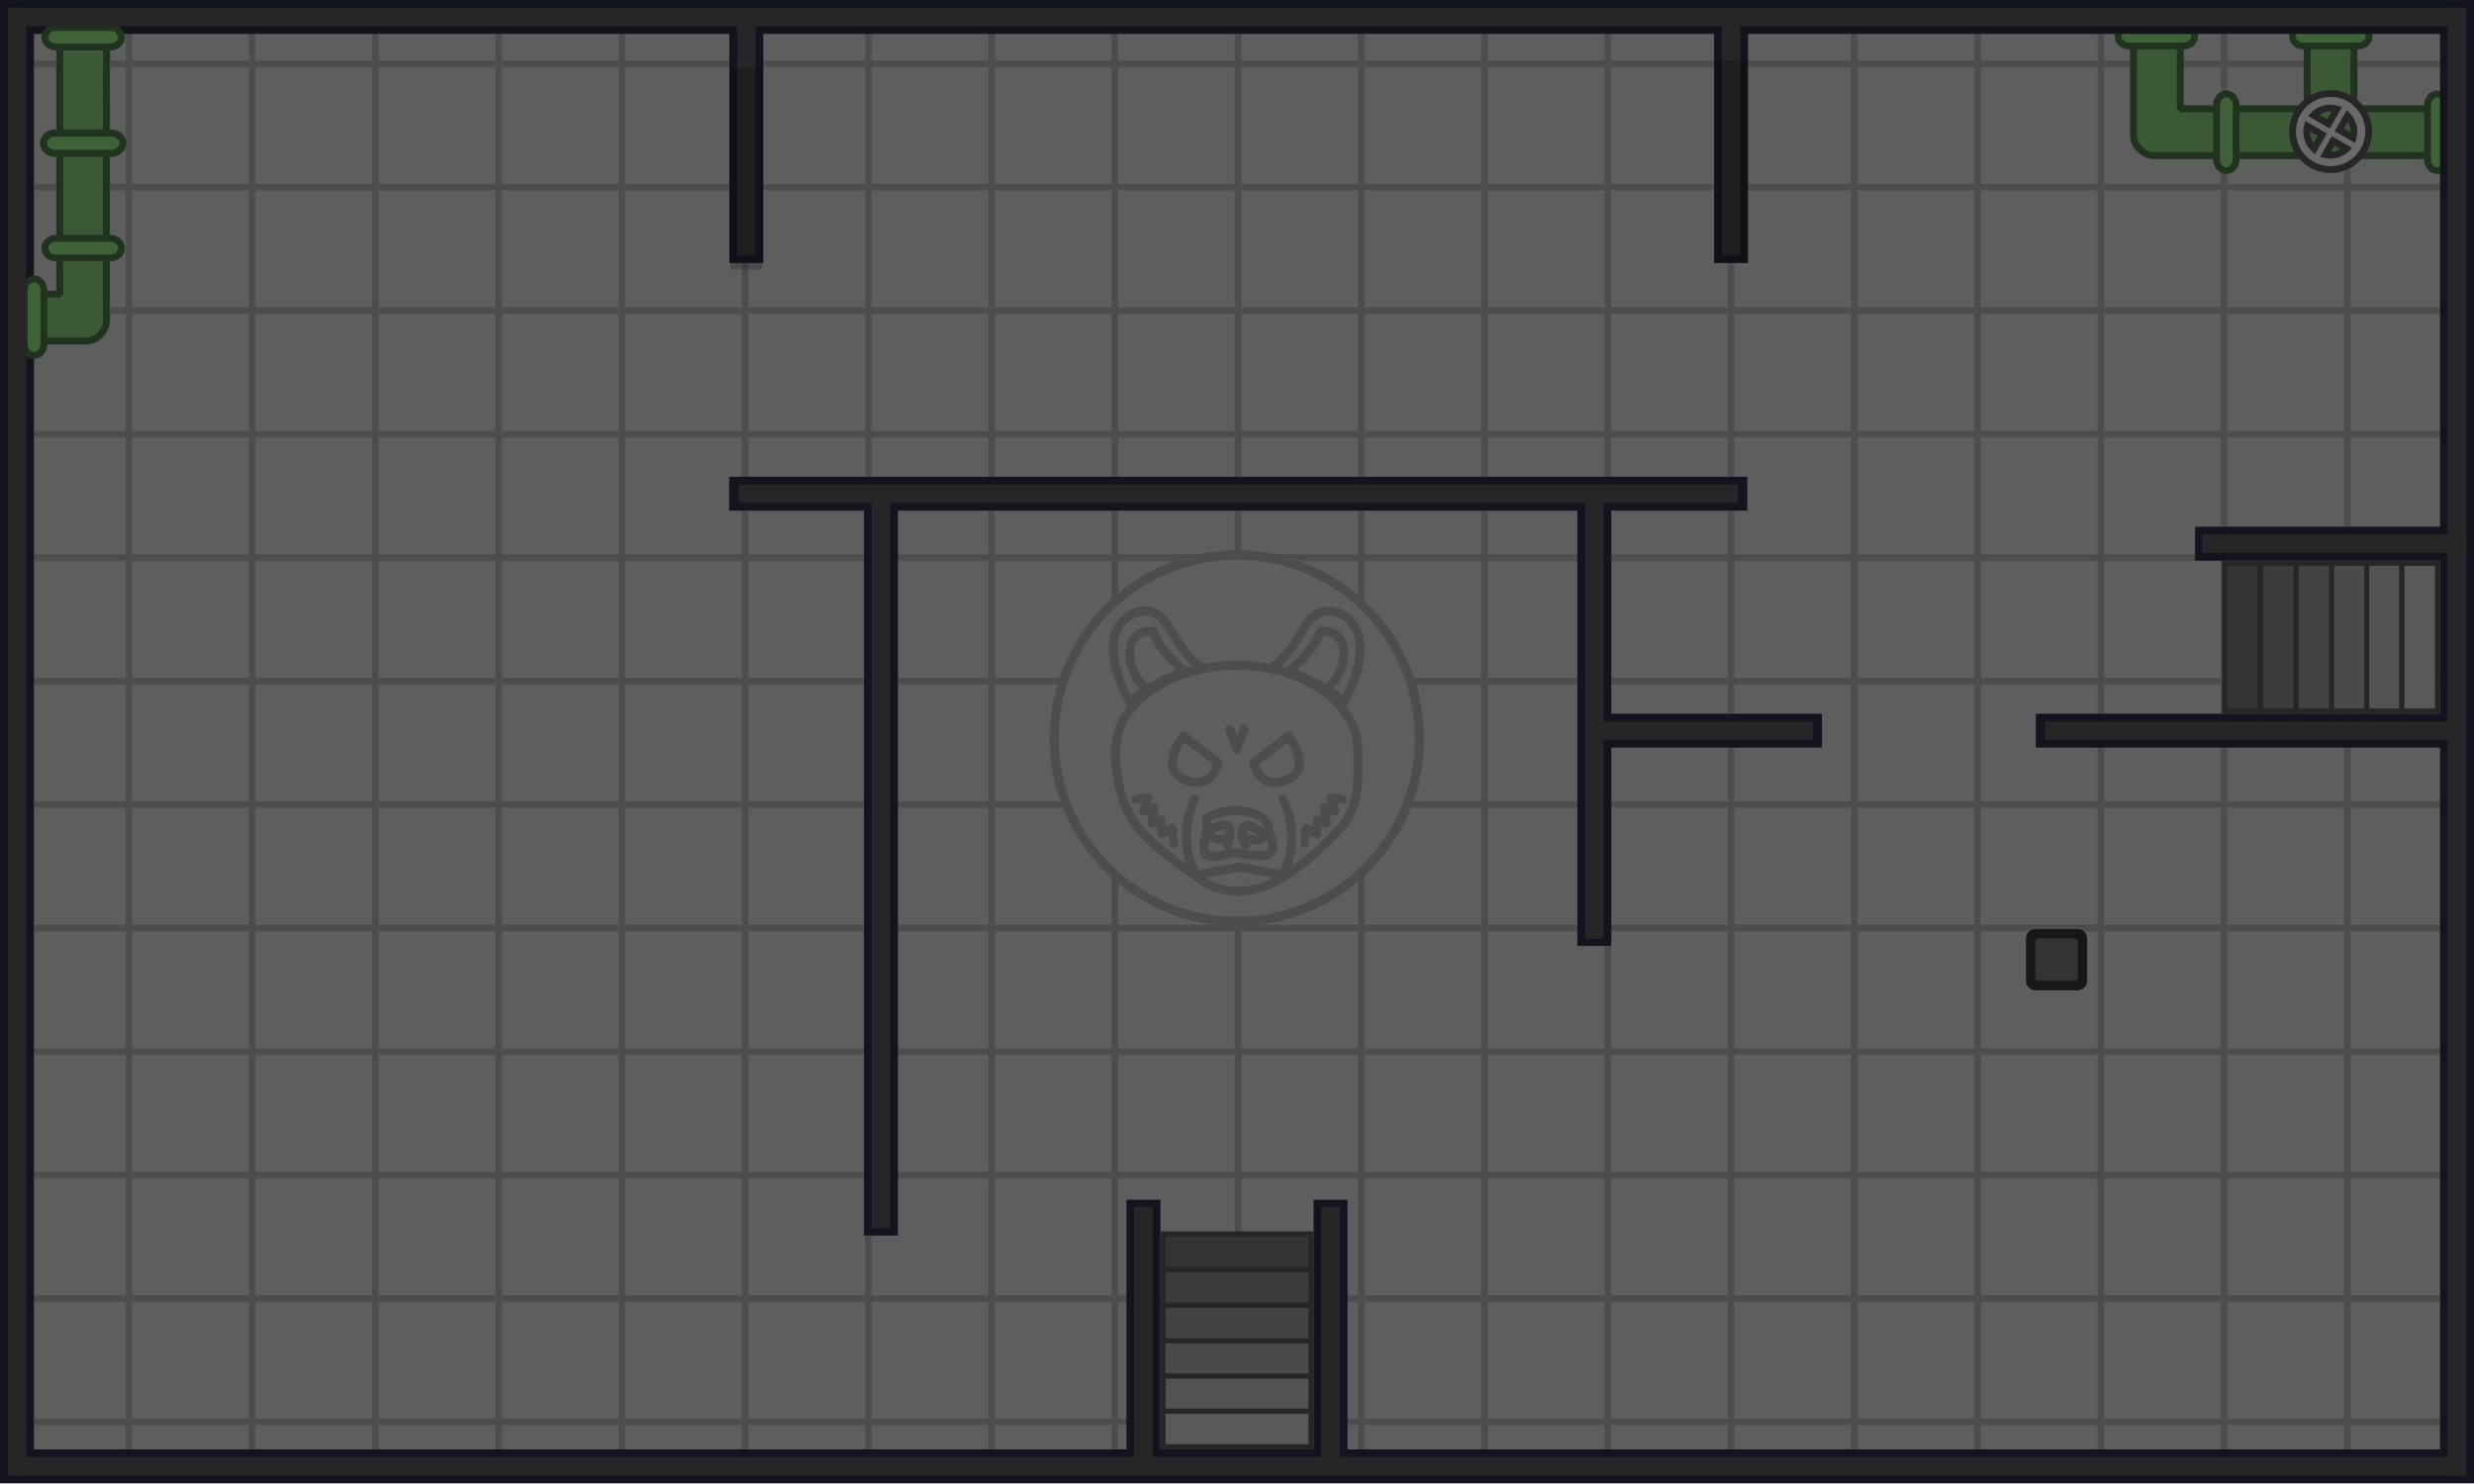
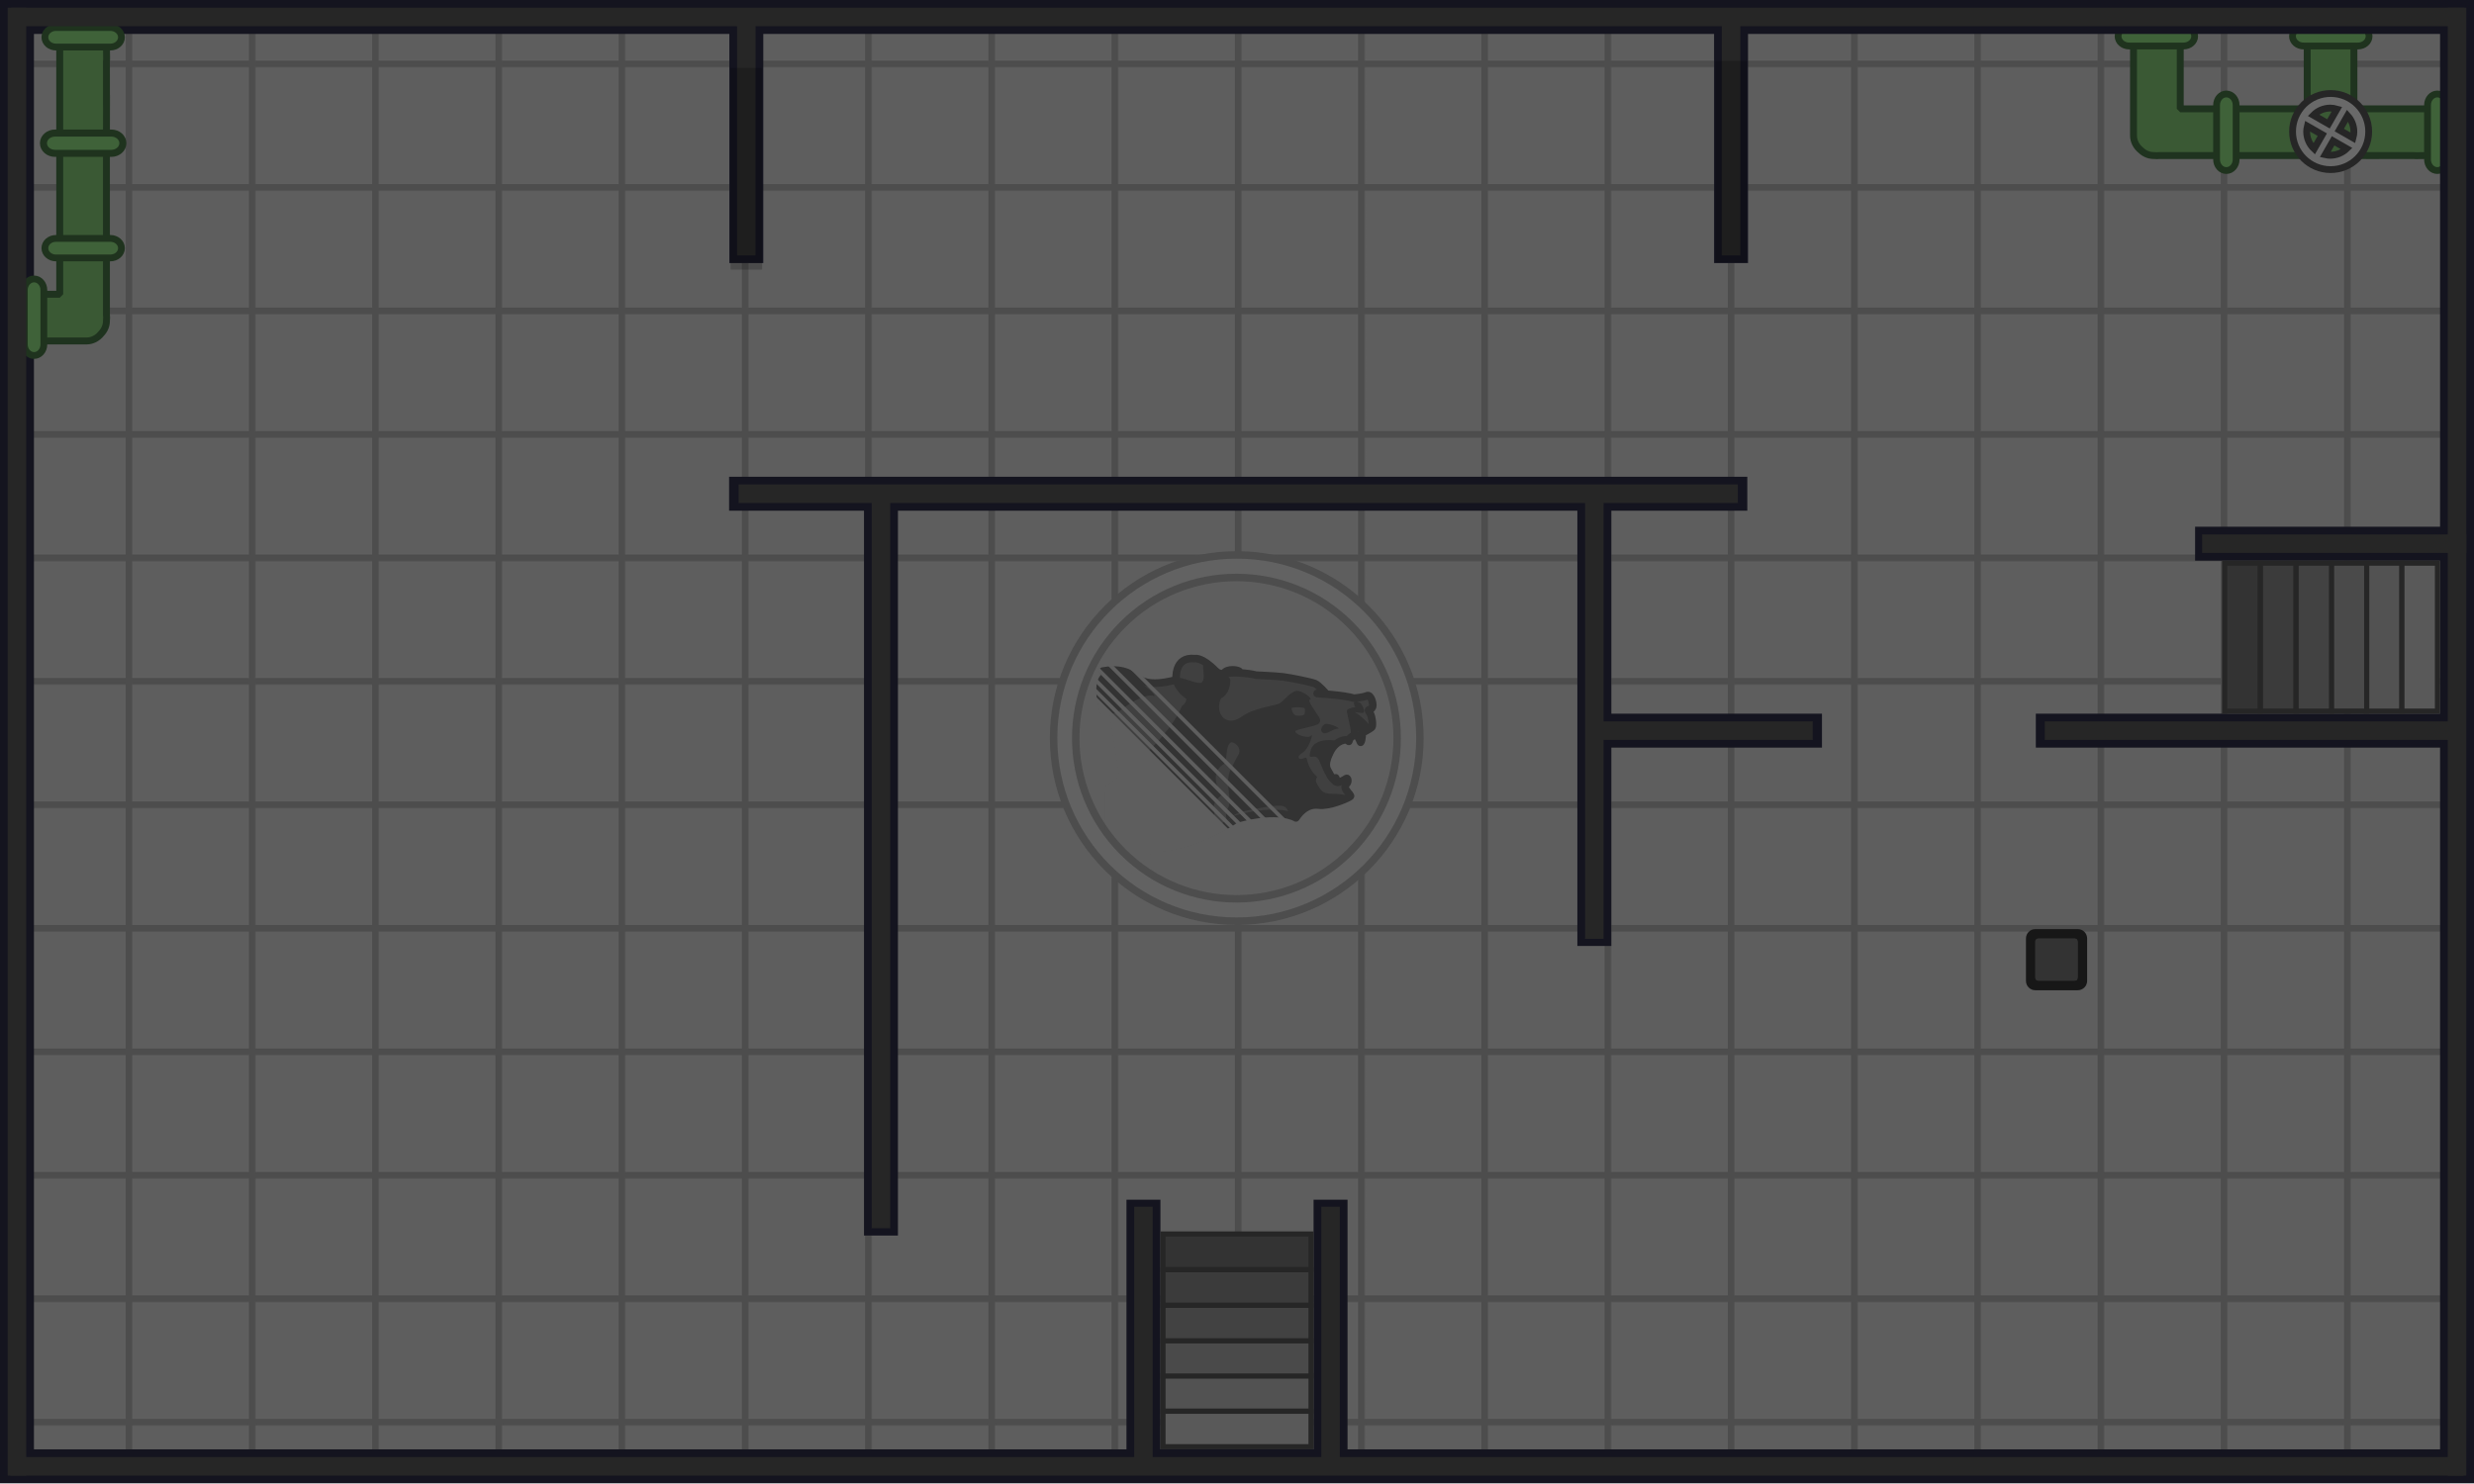
<svg xmlns="http://www.w3.org/2000/svg" xmlns:xlink="http://www.w3.org/1999/xlink" width="2423.583" height="1453.434" viewBox="0 0 641.24 384.554">
  <defs>
-     <pattern xlink:href="#a" id="b" x="0" y="0" patternTransform="matrix(.3 0 0 .3 2077.916 3709.217)" preserveAspectRatio="xMidYMid" />
+     <pattern xlink:href="#a" id="b" x="0" y="0" patternTransform="matrix(.3 0 0 .30065 1438.104 3761.264)" preserveAspectRatio="xMidYMid" />
    <pattern id="a" width="106.48" height="106.48" patternTransform="translate(2077.082 3716.393)" patternUnits="userSpaceOnUse" preserveAspectRatio="xMidYMid">
      <path d="M0 0h106.48v106.48H0z" style="fill:#5e5e5e;fill-opacity:1;stroke-width:1.999;stroke-linecap:round;stroke-linejoin:round" />
      <path d="M0 0v106.48h5.66V5.66h100.82V0Z" style="fill:#4d4d4d;fill-opacity:1;stroke:none;stroke-width:1.999;stroke-linecap:round;stroke-linejoin:round" />
    </pattern>
+     <mask id="c" maskUnits="userSpaceOnUse">
+       <path d="M59.311 62.405h41.006v32.508H59.31Z" style="fill:#fff;fill-opacity:1" />
+       <path d="M61.78 61.413a.265.265 0 0 0-.374-.002.265.265 0 0 0 .002.374L98.731 99.11a.265.265 0 0 0 .375.001.265.265 0 0 0-.002-.374zm-1.309 1.309a.265.265 0 0 0-.374-.002.265.265 0 0 0 0 .376l37.324 37.323a.265.265 0 0 0 .375 0 .265.265 0 0 0-.001-.374zm-1.123 1.123a.265.265 0 0 0-.374-.002.265.265 0 0 0 0 .376l37.324 37.323a.265.265 0 0 0 .375 0 .265.265 0 0 0-.001-.374zm-.934.934a.265.265 0 0 0-.374-.001.265.265 0 0 0 0 .376l37.323 37.323a.265.265 0 0 0 .376 0 .265.265 0 0 0-.002-.374zm-.749.75a.265.265 0 0 0-.374-.002.265.265 0 0 0 0 .375l37.23 37.231a.265.265 0 0 0 .375 0 .265.265 0 0 0 0-.374zm-.56.56a.265.265 0 0 0-.376 0c-.103.103-17.636 17.805-17.532 17.908l37.23 37.23c.104.103 17.804-17.43 17.907-17.533a.265.265 0 0 0 .002-.374z" style="color:#000;display:inline;fill:#030303;fill-rule:evenodd;stroke-width:1;stroke-linecap:round;stroke-linejoin:round;stroke-miterlimit:10;-inkscape-stroke:none" />
+     </mask>
  </defs>
-   <g transform="translate(161.396 17.992)">
-     <g transform="matrix(1 0 0 1.00218 -801.208 25.969)">
-       <rect width="641.24" height="382.886" x="639.812" y="-43.377" rx="2.646" ry="2.634" style="fill:url(#b);fill-opacity:1;fill-rule:evenodd;stroke:none;stroke-width:1.584;stroke-linecap:round;stroke-linejoin:round;stroke-miterlimit:29;stroke-dasharray:none;stroke-opacity:1" />
-       <circle cx="960.432" cy="147.232" r="47.384" style="fill:#5e5e5e;fill-opacity:1;fill-rule:evenodd;stroke:#4d4d4d;stroke-width:2.122;stroke-linecap:round;stroke-linejoin:round;stroke-miterlimit:29;stroke-dasharray:none;stroke-opacity:1" />
-       <path d="m960.186 142.226-2.07 1.285-2.07-1.285-2.15-1.15.079-2.437-.078-2.435 2.148-1.15 2.07-1.286 2.071 1.285 2.149 1.15-.078 2.436.078 2.436z" style="fill:none;fill-opacity:1;fill-rule:evenodd;stroke:#5e5e5e;stroke-width:2.25;stroke-miterlimit:29;stroke-dasharray:none;stroke-opacity:1" transform="matrix(.61037 .35163 -.35317 .61037 424.588 -284.59)" />
-       <g transform="matrix(1.0903 0 0 1.092 911.87 17.71)">
-         <circle cx="44.482" cy="118.46" r="43.417" style="fill:none;fill-opacity:1;fill-rule:evenodd;stroke:#4d4d4d;stroke-width:2.117;stroke-linecap:round;stroke-linejoin:round;stroke-miterlimit:29;stroke-dasharray:none;stroke-opacity:1" />
-         <path d="M44.475 101.215c-15.915 0-28.817 9.056-28.817 20.227 0 7.393 1.899 14.957 6.731 19.79 5.7 5.7 10.68 8.653 15.023 11.772 4.924 2.264 9.549 2.347 15.208 0 1.322-.949 6.728-2.742 16.22-12.88 4.907-5.243 4.452-11.17 4.452-18.682 0-11.17-12.902-20.227-28.817-20.227" style="fill:#5e5e5e;fill-opacity:1;fill-rule:evenodd;stroke:#4d4d4d;stroke-width:2.117;stroke-linecap:round;stroke-linejoin:round;stroke-miterlimit:29;stroke-dasharray:none;stroke-opacity:1" />
-         <path d="M44.119 135.631c-3.81.051-6.663 1.677-6.663 1.677-1.095 4.09 2.58 2.082 2.58 2.082 3.08-1.155 2.861 1.204 2.861 1.204a8.7 8.7 0 0 1-.625 3.297c.093-.89.597-1.695-1.667-1.443-1.944.217-3.225-1.976-3.225-1.976s-2.075 6.055.953 6.055 3.943-.8 5.943-.84c2.01-.041.842.602 6.002.602s1.581-5.901 1.581-5.901-1.064 2.74-3.226 2.161-2.338.39-2.338.39l.3.871c-.596-1.06-1.268-2.965-.496-4.202.936-1.5 4.06 1.219 4.844 1.33 2.775-.396-.324-3.63-.324-3.63-2.248-1.298-4.505-1.703-6.5-1.677" style="fill:#5e5e5e;fill-opacity:1;fill-rule:evenodd;stroke:#4d4d4d;stroke-width:2.117;stroke-linecap:round;stroke-linejoin:round;stroke-miterlimit:29;stroke-dasharray:none;stroke-opacity:1" />
-         <path d="M35.681 150.79 45.18 149l8.92 1.664" style="fill:none;fill-opacity:1;fill-rule:evenodd;stroke:#4d4d4d;stroke-width:2.117;stroke-linecap:round;stroke-linejoin:round;stroke-miterlimit:29;stroke-dasharray:none;stroke-opacity:1" />
-         <path d="m31.8 118.016 8.206 6.251s-1.231 6.766-7.8 4.072c-6.567-2.693-.406-10.323-.406-10.323M56.778 118.016l-8.206 6.251s1.231 6.766 7.799 4.072.407-10.323.407-10.323" style="fill:#5e5e5e;fill-opacity:1;fill-rule:evenodd;stroke:#4d4d4d;stroke-width:2.117;stroke-linecap:round;stroke-linejoin:round;stroke-miterlimit:29;stroke-dasharray:none;stroke-opacity:1" />
-         <path d="M34.479 132.872s-4.525 9.582.2 17.504M55.377 132.872s4.925 7.882 0 18.404" style="fill:none;fill-opacity:1;fill-rule:evenodd;stroke:#4d4d4d;stroke-width:2.117;stroke-linecap:round;stroke-linejoin:round;stroke-miterlimit:29;stroke-dasharray:none;stroke-opacity:1" />
-         <g style="stroke-width:1.694;stroke-dasharray:none">
-           <path d="M-37.215 18.904S-44.122 7.45-37.61 2.653c0 0 4.672-3.523 7.974 2.342 3.923 6.724 6.296 7.41 6.296 7.41s-9.122 1.97-13.876 6.499" style="fill:#5e5e5e;fill-opacity:1;fill-rule:evenodd;stroke:#4d4d4d;stroke-width:1.694;stroke-linecap:round;stroke-linejoin:round;stroke-miterlimit:29;stroke-dasharray:none;stroke-opacity:1" transform="matrix(1.24951 0 0 1.24951 65.598 86.363)" />
-           <path d="M-26.336 13.368s-4.896-3.491-6.564-8.005c0 0-4.467-.442-4.362 4.363.057 2.627 1.4 5.323 3.402 6.684 0 0 5.603-3.362 7.524-3.042" style="fill:#5e5e5e;fill-opacity:1;fill-rule:evenodd;stroke:#4d4d4d;stroke-width:1.694;stroke-linecap:round;stroke-linejoin:round;stroke-miterlimit:29;stroke-dasharray:none;stroke-opacity:1" transform="matrix(1.24951 0 0 1.24951 65.598 86.363)" />
-         </g>
-         <g style="stroke-width:1.694;stroke-dasharray:none">
-           <path d="M3.416 19.094s6.907-11.454.393-16.251c0 0-4.672-3.523-7.974 2.342-3.922 6.724-6.296 7.41-6.296 7.41s9.122 1.97 13.877 6.499" style="fill:#5e5e5e;fill-opacity:1;fill-rule:evenodd;stroke:#4d4d4d;stroke-width:1.694;stroke-linecap:round;stroke-linejoin:round;stroke-miterlimit:29;stroke-dasharray:none;stroke-opacity:1" transform="matrix(1.24951 0 0 1.24951 65.598 86.125)" />
-           <path d="M-7.464 13.558S-2.568 10.067-.9 5.553c0 0 4.467-.442 4.363 4.363C3.405 12.543 2.062 15.239.06 16.6c0 0-5.604-3.362-7.525-3.042" style="fill:#5e5e5e;fill-opacity:1;fill-rule:evenodd;stroke:#4d4d4d;stroke-width:1.694;stroke-linecap:round;stroke-linejoin:round;stroke-miterlimit:29;stroke-dasharray:none;stroke-opacity:1" transform="matrix(1.24951 0 0 1.24951 65.598 86.125)" />
-         </g>
-         <path d="m60.584 143.375.4-3.501 2.501 1.3.2-3.3 2.1.8-.5-3.701 2.5.8-1-3.2 2.801.4M29.524 143.375l-.4-3.501-2.5 1.3-.2-3.3-2.1.8.5-3.701-2.501.8 1-3.2-2.8.4" style="fill:none;fill-opacity:1;fill-rule:evenodd;stroke:#4d4d4d;stroke-width:2.117;stroke-linecap:round;stroke-linejoin:round;stroke-miterlimit:29;stroke-dasharray:none;stroke-opacity:1" />
-         <path d="m42.8 116.415 1.68 4.738 1.683-4.863" style="fill:none;fill-opacity:1;fill-rule:evenodd;stroke:#4d4d4d;stroke-width:2.117;stroke-linecap:round;stroke-linejoin:round;stroke-miterlimit:29;stroke-dasharray:none;stroke-opacity:1" />
-       </g>
-     </g>
-     <g transform="matrix(1.03708 0 0 1.03708 -803.548 152.262)">
-       <path d="M1158.25-163.043c-3.233.081-5.838 2.242-5.838 5.027v27.743c0 1.442.7 2.739 1.823 3.654.869.833 1.985 1.333 3.204 1.333h.08q.36.039.731.04.372-.001.73-.04h41.944q.36.039.73.04.372-.001.731-.04c28.214.052-8.285 0 19.87 0q.36.039.73.04c3.234 0 2.096-.07 5.838-.07 0-16.786-.075-6.311-.075-11.645h-21.256v-21.055c0-2.785-2.603-5.027-5.837-5.027s-5.837 2.242-5.837 5.027v21.055h-31.73v-21.055c0-2.785-2.605-5.108-5.838-5.027z" style="fill:#3a5934;fill-opacity:1;stroke:#1f331f;stroke-width:1.73;stroke-linecap:round;stroke-linejoin:bevel;stroke-dasharray:none;stroke-opacity:1;paint-order:normal;stop-color:#000" />
-       <g transform="rotate(90 .595 -.595)">
-         <rect width="4.886" height="19.141" x="-156.366" y="-1167.691" rx="2.776" ry="2.776" style="fill:#3f6239;fill-opacity:1;stroke:#1f331e;stroke-width:1.7;stroke-linecap:round;stroke-dasharray:none;stroke-opacity:1;stop-color:#000" />
-         <rect width="4.886" height="19.141" x="-156.366" y="-1211.283" rx="2.776" ry="2.776" style="fill:#3f6239;fill-opacity:1;stroke:#1f331e;stroke-width:1.7;stroke-linecap:round;stroke-dasharray:none;stroke-opacity:1;stop-color:#000" />
-       </g>
-       <rect width="4.886" height="19.141" x="1173.17" y="-140.673" rx="2.776" ry="2.776" style="fill:#3f6239;fill-opacity:1;stroke:#1f331e;stroke-width:1.7;stroke-linecap:round;stroke-dasharray:none;stroke-opacity:1;stop-color:#000" />
-       <rect width="4.886" height="19.141" x="1225.891" y="-140.673" rx="2.776" ry="2.776" style="fill:#3f6239;fill-opacity:1;stroke:#1f331e;stroke-width:1.7;stroke-linecap:round;stroke-dasharray:none;stroke-opacity:1;stop-color:#000" />
-       <path d="M1201.673-140.793a9.514 9.514.194 0 0-9.514 9.514 9.514 9.514.194 0 0 9.514 9.516 9.514 9.514.194 0 0 9.514-9.516 9.514 9.514.194 0 0-9.514-9.514zm-.09 3.645a5.9 5.9.19 0 1 1.677.244l-2.12 3.698-3.774-2.163a5.9 5.9.19 0 1 4.217-1.779zm4.324 1.885a5.9 5.9.19 0 1 1.576 4.015 6 6 .19 0 1-.214 1.555l-3.429-1.965zm-10.049 2.617 3.734 2.14-2.039 3.558a5.9 5.9.19 0 1-1.87-4.3 6 6 .19 0 1 .175-1.398zm6.435 3.688 3.393 1.945a5.9 5.9.19 0 1-4.103 1.665 6 6 .19 0 1-1.277-.145z" style="fill:#696969;fill-opacity:1;stroke:#262626;stroke-width:1.7;stroke-linecap:square;stroke-linejoin:miter;stroke-dasharray:none;stroke-opacity:1;stop-color:#000" />
-     </g>
-     <path d="M-154.855 70.409h15.877c1.496 0 2.84-.726 3.79-1.89.864-.902 1.382-2.059 1.382-3.324v-.083q.04-.371.042-.758-.001-.386-.042-.757v-43.5q.04-.371.042-.757-.001-.386-.042-.758c.054-29.26 0 8.593 0-20.606q.04-.372.042-.758c0-3.354-.072-2.173-.072-6.054-17.409 0-6.546.078-12.078.078V58.3h-8.94c-6.91 0-6.718 12.109 0 12.109z" style="fill:#3a5934;fill-opacity:1;stroke:#1f331f;stroke-width:1.794;stroke-linecap:round;stroke-linejoin:bevel;stroke-dasharray:none;stroke-opacity:1;paint-order:normal;stop-color:#000" />
-     <path d="M-479.844 9.194h641.24v8.798h-641.24z" style="fill:#14141f;fill-rule:evenodd;stroke:none;stroke-width:4.731;stroke-linecap:round;stroke-linejoin:round;stroke-miterlimit:29" transform="scale(-1)" />
-     <path d="M-17.332 152.598h383.236v8.798H-17.332z" style="fill:#14141f;fill-rule:evenodd;stroke:none;stroke-width:3.657;stroke-linecap:round;stroke-linejoin:round;stroke-miterlimit:29" transform="rotate(90)" />
-     <path d="M-479.844-366.563h641.24v8.798h-641.24z" style="fill:#14141f;fill-rule:evenodd;stroke:none;stroke-width:4.731;stroke-linecap:round;stroke-linejoin:round;stroke-miterlimit:29" transform="scale(-1)" />
-     <path d="M-17.332-479.844h383.236v8.798H-17.332z" style="fill:#14141f;fill-rule:evenodd;stroke:none;stroke-width:3.657;stroke-linecap:round;stroke-linejoin:round;stroke-miterlimit:29" transform="rotate(90)" />
-     <path d="M-50.207 27.647h67.666v8.798h-67.666zM-50.207 282.879h67.666v8.798h-67.666z" style="fill:#14141f;fill-rule:evenodd;stroke:none;stroke-width:1.537;stroke-linecap:round;stroke-linejoin:round;stroke-miterlimit:29" transform="rotate(-90)" />
-     <rect width="5.067" height="19.851" x="-155.095" y="54.324" rx="2.879" ry="2.879" style="fill:#3f6239;fill-opacity:1;stroke:#1f331e;stroke-width:1.763;stroke-linecap:round;stroke-dasharray:none;stroke-opacity:1;stop-color:#000" />
-     <rect width="5.255" height="20.587" x="-21.764" y="-150.132" rx="2.986" ry="2.986" style="fill:#3f6239;fill-opacity:1;stroke:#1f331e;stroke-width:1.828;stroke-linecap:round;stroke-dasharray:none;stroke-opacity:1;stop-color:#000" transform="rotate(-90)" />
-     <rect width="5.067" height="19.851" x="-48.882" y="-149.764" rx="2.879" ry="2.879" style="fill:#3f6239;fill-opacity:1;stroke:#1f331e;stroke-width:1.763;stroke-linecap:round;stroke-dasharray:none;stroke-opacity:1;stop-color:#000" transform="rotate(-90)" />
-     <rect width="5.067" height="19.851" x="5.795" y="-149.764" rx="2.879" ry="2.879" style="fill:#3f6239;fill-opacity:1;stroke:#1f331e;stroke-width:1.763;stroke-linecap:round;stroke-dasharray:none;stroke-opacity:1;stop-color:#000" transform="rotate(-90)" />
-     <path d="M-310.845-175.838h62.31v8.798h-62.31z" style="fill:#14141f;fill-rule:evenodd;stroke:none;stroke-width:1.473;stroke-linecap:round;stroke-linejoin:round;stroke-miterlimit:29" transform="scale(-1)" />
-     <path d="M-473.047-175.838h106.772v8.798h-106.772z" style="fill:#14141f;fill-rule:evenodd;stroke:none;stroke-width:1.928;stroke-linecap:round;stroke-linejoin:round;stroke-miterlimit:29" transform="scale(-1)" />
-     <path d="M-227.258 247.443h120.146v8.798h-120.146z" style="fill:#14141f;fill-rule:evenodd;stroke:none;stroke-width:2.045;stroke-linecap:round;stroke-linejoin:round;stroke-miterlimit:29" transform="rotate(-90)" />
-     <path d="M-291.492-114.412h263.914v8.798h-263.914z" style="fill:#14141f;fill-rule:evenodd;stroke:none;stroke-width:3.031;stroke-linecap:round;stroke-linejoin:round;stroke-miterlimit:29" transform="scale(-1)" />
-     <path d="M-302.335 62.542h196.399v8.798h-196.399z" style="fill:#14141f;fill-rule:evenodd;stroke:none;stroke-width:2.615;stroke-linecap:round;stroke-linejoin:round;stroke-miterlimit:29" transform="rotate(-90)" />
-     <path d="M-477.354 11.193h635.8v4.8h-635.8z" style="fill:#262626;fill-opacity:1;fill-rule:evenodd;stroke:none;stroke-width:3.543;stroke-linecap:round;stroke-linejoin:round;stroke-miterlimit:29" transform="scale(-1)" />
-     <path d="M-364.569-159.397H15.999v4.8h-380.568z" style="fill:#262626;fill-opacity:1;fill-rule:evenodd;stroke:none;stroke-width:2.741;stroke-linecap:round;stroke-linejoin:round;stroke-miterlimit:29" transform="rotate(-90)" />
-     <path d="M-477.124-364.564h635.8v4.8h-635.8z" style="fill:#262626;fill-opacity:1;fill-rule:evenodd;stroke:none;stroke-width:3.543;stroke-linecap:round;stroke-linejoin:round;stroke-miterlimit:29" transform="scale(-1)" />
-     <path d="M-364.569 473.045H15.999v4.8h-380.568z" style="fill:#262626;fill-opacity:1;fill-rule:evenodd;stroke:none;stroke-width:2.741;stroke-linecap:round;stroke-linejoin:round;stroke-miterlimit:29" transform="rotate(-90)" />
-     <path d="M-15.481-34.446h63.709v4.8h-63.709zM-15.481-289.678h63.709v4.8h-63.709z" style="fill:#262626;fill-opacity:1;fill-rule:evenodd;stroke:none;stroke-width:1.138;stroke-linecap:round;stroke-linejoin:round;stroke-miterlimit:29" transform="rotate(90)" />
-     <path d="M250.918 169.039h57.542v4.8h-57.542z" style="fill:#262626;fill-opacity:1;fill-rule:evenodd;stroke:none;stroke-width:1.082;stroke-linecap:round;stroke-linejoin:round;stroke-miterlimit:29" />
-     <path d="M368.591 169.039h106.888v4.8H368.591z" style="fill:#262626;fill-opacity:1;fill-rule:evenodd;stroke:none;stroke-width:1.474;stroke-linecap:round;stroke-linejoin:round;stroke-miterlimit:29" />
-     <path d="M109.067-254.242h116.351v4.8H109.067z" style="fill:#262626;fill-opacity:1;fill-rule:evenodd;stroke:none;stroke-width:1.538;stroke-linecap:round;stroke-linejoin:round;stroke-miterlimit:29" transform="rotate(90)" />
-     <path d="M30.042 107.613h258.986v4.8H30.042z" style="fill:#262626;fill-opacity:1;fill-rule:evenodd;stroke:none;stroke-width:2.295;stroke-linecap:round;stroke-linejoin:round;stroke-miterlimit:29" />
-     <path d="M108.14-69.341h192.301v4.8H108.14z" style="fill:#262626;fill-opacity:1;fill-rule:evenodd;stroke:none;stroke-width:1.977;stroke-linecap:round;stroke-linejoin:round;stroke-miterlimit:29" transform="rotate(90)" />
-     <path d="M-472.668 118.568h65.115v8.798h-65.115z" style="fill:#14141f;fill-rule:evenodd;stroke:none;stroke-width:1.138;stroke-linecap:round;stroke-linejoin:round;stroke-miterlimit:29" transform="scale(-1 1)" />
-     <g stroke="#4d4d4d" stroke-linecap="square" stroke-width="1.666">
-       <path fill="#878787" d="M-1614.092 1020.517h-13.862V962.75h13.862z" style="fill:#525252;fill-opacity:1;stroke:#262626;stroke-width:2;stroke-dasharray:none;stroke-opacity:1" transform="matrix(.66422 0 0 -.66422 1533.27 805.86)" />
-       <path fill="#828282" d="M-1627.827 1020.517h-13.861V962.75h13.86z" style="fill:#4a4a4a;fill-opacity:1;stroke:#262626;stroke-width:2;stroke-dasharray:none;stroke-opacity:1" transform="matrix(.66422 0 0 -.66422 1533.27 805.86)" />
-       <path fill="#7d7d7d" d="M-1641.562 1020.517h-13.861v-57.766h13.861z" style="fill:#424242;fill-opacity:1;stroke:#262626;stroke-width:2;stroke-dasharray:none;stroke-opacity:1" transform="matrix(.66422 0 0 -.66422 1533.27 805.86)" />
-       <path fill="#787878" d="M-1655.484 1020.517h-13.862V962.75h13.862z" style="fill:#3b3b3b;fill-opacity:1;stroke:#262626;stroke-width:2;stroke-dasharray:none;stroke-opacity:1" transform="matrix(.66422 0 0 -.66422 1533.27 805.86)" />
-       <path fill="#737373" d="M-1669.407 1020.517h-13.861V962.75h13.861z" style="fill:#333;fill-opacity:1;stroke:#262626;stroke-width:2;stroke-dasharray:none;stroke-opacity:1" transform="matrix(.66422 0 0 -.66422 1533.27 805.86)" />
-       <path fill="#878787" d="M-1600.216 1020.517h-13.861V962.75h13.861z" style="fill:#595959;fill-opacity:1;stroke:#262626;stroke-width:2;stroke-dasharray:none;stroke-opacity:1" transform="matrix(.66422 0 0 -.66422 1533.27 805.86)" />
-     </g>
-     <path d="M409.375-125.36h68.47v4.785h-68.47z" style="fill:#262626;fill-opacity:1;fill-rule:evenodd;stroke:none;stroke-width:.875;stroke-linecap:round;stroke-linejoin:round;stroke-miterlimit:29" transform="scale(1 -1)" />
-     <path d="M-358.16-187.871h65.115v8.798h-65.115zM-358.16-139.375h65.115v8.798h-65.115z" style="fill:#14141f;fill-rule:evenodd;stroke:none;stroke-width:1.138;stroke-linecap:round;stroke-linejoin:round;stroke-miterlimit:29" transform="scale(1 -1)rotate(90)" />
-     <g stroke="#4d4d4d" stroke-linecap="square" stroke-width="1.666">
-       <path fill="#878787" d="M-1614.092 1020.517h-13.862V962.75h13.862z" style="fill:#525252;fill-opacity:1;stroke:#262626;stroke-width:2;stroke-dasharray:none;stroke-opacity:1" transform="matrix(0 .66422 .66422 0 -499.434 1419.99)" />
-       <path fill="#828282" d="M-1627.827 1020.517h-13.861V962.75h13.86z" style="fill:#4a4a4a;fill-opacity:1;stroke:#262626;stroke-width:2;stroke-dasharray:none;stroke-opacity:1" transform="matrix(0 .66422 .66422 0 -499.434 1419.99)" />
-       <path fill="#7d7d7d" d="M-1641.562 1020.517h-13.861v-57.766h13.861z" style="fill:#424242;fill-opacity:1;stroke:#262626;stroke-width:2;stroke-dasharray:none;stroke-opacity:1" transform="matrix(0 .66422 .66422 0 -499.434 1419.99)" />
-       <path fill="#787878" d="M-1655.484 1020.517h-13.862V962.75h13.862z" style="fill:#3b3b3b;fill-opacity:1;stroke:#262626;stroke-width:2;stroke-dasharray:none;stroke-opacity:1" transform="matrix(0 .66422 .66422 0 -499.434 1419.99)" />
-       <path fill="#737373" d="M-1669.407 1020.517h-13.861V962.75h13.861z" style="fill:#333;fill-opacity:1;stroke:#262626;stroke-width:2;stroke-dasharray:none;stroke-opacity:1" transform="matrix(0 .66422 .66422 0 -499.434 1419.99)" />
-       <path fill="#878787" d="M-1600.216 1020.517h-13.861V962.75h13.861z" style="fill:#595959;fill-opacity:1;stroke:#262626;stroke-width:2;stroke-dasharray:none;stroke-opacity:1" transform="matrix(0 .66422 .66422 0 -499.434 1419.99)" />
-     </g>
-     <path d="M294.868 181.079h68.876v4.785h-68.876zM294.868 132.584h68.876v4.785h-68.876z" style="fill:#262626;fill-opacity:1;fill-rule:evenodd;stroke:none;stroke-width:.877;stroke-linecap:round;stroke-linejoin:round;stroke-miterlimit:29" transform="matrix(0 1 1 0 0 0)" />
-     <rect width="8.192" height="52.304" x="27.95" y="-51.911" rx=".242" ry=".057" style="opacity:.2;fill:#000;fill-opacity:1;stroke:none;stroke-width:1.04;stroke-linecap:round;stroke-linejoin:round;stroke-dasharray:none;stroke-opacity:1;stop-color:#000" transform="scale(1 -1)" />
-     <rect width="8.192" height="52.304" x="283.182" y="-50.096" rx=".242" ry=".057" style="opacity:.2;fill:#000;fill-opacity:1;stroke:none;stroke-width:1.04;stroke-linecap:round;stroke-linejoin:round;stroke-dasharray:none;stroke-opacity:1;stop-color:#000" transform="scale(1 -1)" />
-     <g transform="translate(-7466.09 -1748.788)">
-       <rect width="13.166" height="13.166" x="7831.152" y="1973.017" rx="1.08" ry="1.08" style="fill:none;fill-opacity:1;stroke:#171717;stroke-width:2.69;stroke-linecap:round;stroke-dasharray:none;stroke-opacity:1;paint-order:fill markers stroke;stop-color:#000" />
-       <rect width="11.097" height="11.014" x="7832.177" y="1974.069" rx=".903" ry=".903" style="fill:#333;fill-opacity:1;stroke:none;stroke-width:2.25;stroke-linecap:round;stroke-linejoin:miter;stroke-dasharray:none;stroke-opacity:1;paint-order:fill markers stroke;stop-color:#000" />
+   <rect width="641.24" height="383.721" y=".489" rx="2.646" ry="2.64" style="fill:url(#b);fill-opacity:1;fill-rule:evenodd;stroke:none;stroke-width:1.586;stroke-linecap:round;stroke-linejoin:round;stroke-miterlimit:29;stroke-dasharray:none;stroke-opacity:1" />
+   <g style="display:inline" transform="translate(175.221 46.014)scale(1.831)">
+     <circle cx="79.375" cy="79.375" r="25.929" style="fill:#626262;fill-opacity:1;fill-rule:evenodd;stroke:#4d4d4d;stroke-width:1.058;stroke-linecap:round;stroke-linejoin:round;stroke-miterlimit:10;stroke-dasharray:none;stroke-opacity:1" />
+     <circle cx=".039" cy="112.231" r="22.749" style="fill:#5e5e5e;fill-opacity:1;fill-rule:evenodd;stroke:#4d4d4d;stroke-width:1.058;stroke-linecap:round;stroke-linejoin:round;stroke-miterlimit:10;stroke-dasharray:none;stroke-opacity:1" transform="scale(-1 1)rotate(45)" />
+     <g mask="url(#c)" transform="matrix(1.01748 0 0 1.01748 -1.877 3.057)">
+       <path d="M61.206 65.687c.691-.132 2.52-.377 3.81.405 1.619.983 2.435 1.83 6.415.816 0 0 .462 1.813 2.48 2.585-2.019-.768-2.48-2.58-2.48-2.58s-.338-3.31 2.61-2.952c0 0 .939-.282 2.873 1.708l1.483 1.39s0 1.201-.763 1.82c.776-.62.776-1.821.776-1.821l-1.483-1.39s.436.53 1.18.331c.397-.106 1.304-.118 2.24-.057.814.053 1.65.161 2.194.31 0 0 2.576.106 3.717.239 1.142.132 3.93.717 4.462.929.53.212 1.487 1.328 1.62 1.487l-1.302-.106s3.85.239 5.125.664c0 0 1.275-.107 1.806-.346.53-.239.903 1.063.796 1.487s-.53.478-.53.478-.186 0 .132.425c.319.425.452 1.753.292 1.965s-1.354.824-1.354.824.027.982-.212 1.3c0 0-.372-.876-.585-1.035-.212-.16-.876.425-.876.425l-.186.478-.265-.213s-1.434-.159-2.364 1.753-.371 2.31-.053 2.948c.319.637.584.876.797.637.212-.24-.027.451.212.557.24.107 1.089-.318 1.301-.504.213-.186.372.425.054.743-.32.32-.213.69.212 1.195s.451.478.133.664c-.319.186-2.735 1.275-4.196 1.089s-2.522.743-3.186 1.78c0 0-2.31-1.514-8.365.185 0 0-5.576 3.93-11.1 4.036 0 0-1.4-.182-3.09 3.047m14.808-27.48c-.124-.487-1.878-.573-2.24.057z" mask="none" style="display:inline;fill:#404040;fill-opacity:1;fill-rule:evenodd;stroke:#333;stroke-width:1.058;stroke-linecap:round;stroke-linejoin:round;stroke-miterlimit:10;stroke-dasharray:none;stroke-opacity:1" />
+       <path d="M75.263 64.742c-.325.13.37 2.037-.3 2.54-.398.3-2.517-.676-3.073-.644-.78.046.078 1.075.454 1.605 1.168 1.646-.106 2.284-.106 2.284-2.39 5.736-10.781 11.259-10.781 11.259l.106 12.002 4.392-.018 1.378-2.84 4.798-1.072 3.347-1.327 2.814-1.86c.8-.583.95-1.141 3.054-1.593 7.519-1.563 4.273-.002 6.824 1.116l1.753-1.912 2.762.159 2.655-1.354s-.69-.345-2.204-.319c-1.514.027-1.7-.743-2.098-1.354-.398-.61.027-.956.027-.956l-.558-.61c-1.195-1.567-.637-2.39-1.301-2.045s-1.168-.16-.213-.744c.956-.584 1.62-2.947 1.169-2.363-.334.431-2.201-.15-2.15-.649.018-.176 1.491-.457 1.672-.52.69-.239 2.363-.292 1.567-1.513-.797-1.222-1.62-2.337-1.196-2.363.425-.027-.716-1.036-1.62-1.195-.902-.16-1.858 1.168-2.495 1.646s-3.559.584-5.47 1.965c-1.912 1.38-3.506-.213-2.975-2.124.078-.281.155-.484.344-.624.188-.139.547-.332.816-.946.19-.432.364-1.301.28-1.518-.501-1.277-3.093-1.807-3.51-2.064a.4.4 0 0 0-.162-.05m-13.06 1.05c-.09.01-.18.002-.268.008-2.815.213-1.115 5.842-1.115 5.842s1.7.425 3.133-.69 3.399-2.124 4.355-1.806c.926.309-3.229-3.692-6.105-3.354m34.235 4.12c-.224.01-.373.15-.25.484.095.26.173.348.198.37-.035-.022-.191-.089-.555.039-.75.262-.62.262-.648.554.451 2.328.77 2.91.357 3.21s2.854-1.164 2.854-1.164c.16-.144-1.41-1.63-1.938-1.9-.497-.256.436.05.887.013.45-.037.16-.765-.141-1.216-.16-.24-.51-.4-.764-.39m-8.227.812q.09 0 .199.002c1.141.027.929.186.915.69-.013.505-.411.492-1.062.478-.65-.013-.783-.982-.783-.982s-.187-.187.73-.188m4.15 2.307a.7.7 0 0 0-.276.036s-.826.601-.338 1.127c.489.526 1.502-.526 2.14-.488.56.033-.78-.654-1.525-.675m.274 2.26c-.902.01-2.168.244-2.5 1.423-.53 1.885.638-.027 1.249 1.567.61 1.593 1.593 3.505 2.47 3.346.875-.16.875-.426.875-.426l-1.965-1.646.133-2.39 1.301-1.62-.61-.185s-.411-.075-.953-.069m-13.481.31c.128-.008.28.043.464.17.976.676.488 1.54.488 1.54s-.15.15-1.09 2.065c-.938 1.915.301 4.206-.375 5.37s.076 2.14.076 2.14l-8.037 3.155s3.605-1.69 5.37-3.267c.94-.84.676-1.164.639-2.253s1.464-1.464.976-2.028c-.488-.563-1.089-1.877-.45-3.004.638-1.127 1.05-.488 1.163-1.765.092-1.037.221-2.086.776-2.123" mask="none" style="fill:#333;fill-opacity:1;fill-rule:evenodd;stroke:none;stroke-width:1.058;stroke-linecap:round;stroke-linejoin:round;stroke-miterlimit:10;stroke-dasharray:none;stroke-opacity:1" />
    </g>
  </g>
+   <g transform="translate(-642.152 170.254)scale(1.03708)">
+     <path d="M1158.25-163.043c-3.233.081-5.838 2.242-5.838 5.027v27.743c0 1.442.7 2.739 1.823 3.654.869.833 1.985 1.333 3.204 1.333h.08q.36.039.731.04.372-.001.73-.04h41.944q.36.039.73.04.372-.001.731-.04c28.214.052-8.285 0 19.87 0q.36.039.73.04c3.234 0 2.096-.07 5.838-.07 0-16.786-.075-6.311-.075-11.645h-21.256v-21.055c0-2.785-2.603-5.027-5.837-5.027s-5.837 2.242-5.837 5.027v21.055h-31.73v-21.055c0-2.785-2.605-5.108-5.838-5.027z" style="fill:#3a5934;fill-opacity:1;stroke:#1f331f;stroke-width:1.73;stroke-linecap:round;stroke-linejoin:bevel;stroke-dasharray:none;stroke-opacity:1;paint-order:normal;stop-color:#000" />
+     <g transform="rotate(90 .595 -.595)">
+       <rect width="4.886" height="19.141" x="-156.366" y="-1167.691" rx="2.776" ry="2.776" style="fill:#3f6239;fill-opacity:1;stroke:#1f331e;stroke-width:1.7;stroke-linecap:round;stroke-dasharray:none;stroke-opacity:1;stop-color:#000" />
+       <rect width="4.886" height="19.141" x="-156.366" y="-1211.283" rx="2.776" ry="2.776" style="fill:#3f6239;fill-opacity:1;stroke:#1f331e;stroke-width:1.7;stroke-linecap:round;stroke-dasharray:none;stroke-opacity:1;stop-color:#000" />
+     </g>
+     <rect width="4.886" height="19.141" x="1173.17" y="-140.673" rx="2.776" ry="2.776" style="fill:#3f6239;fill-opacity:1;stroke:#1f331e;stroke-width:1.7;stroke-linecap:round;stroke-dasharray:none;stroke-opacity:1;stop-color:#000" />
+     <rect width="4.886" height="19.141" x="1225.891" y="-140.673" rx="2.776" ry="2.776" style="fill:#3f6239;fill-opacity:1;stroke:#1f331e;stroke-width:1.7;stroke-linecap:round;stroke-dasharray:none;stroke-opacity:1;stop-color:#000" />
+     <path d="M1201.673-140.793a9.514 9.514.194 0 0-9.514 9.514 9.514 9.514.194 0 0 9.514 9.516 9.514 9.514.194 0 0 9.514-9.516 9.514 9.514.194 0 0-9.514-9.514zm-.09 3.645a5.9 5.9.19 0 1 1.677.244l-2.12 3.698-3.774-2.163a5.9 5.9.19 0 1 4.217-1.779zm4.324 1.885a5.9 5.9.19 0 1 1.576 4.015 6 6 .19 0 1-.214 1.555l-3.429-1.965zm-10.049 2.617 3.734 2.14-2.039 3.558a5.9 5.9.19 0 1-1.87-4.3 6 6 .19 0 1 .175-1.398zm6.435 3.688 3.393 1.945a5.9 5.9.19 0 1-4.103 1.665 6 6 .19 0 1-1.277-.145z" style="fill:#696969;fill-opacity:1;stroke:#262626;stroke-width:1.7;stroke-linecap:square;stroke-linejoin:miter;stroke-dasharray:none;stroke-opacity:1;stop-color:#000" />
+   </g>
+   <path d="M6.541 88.401h15.877c1.496 0 2.84-.726 3.79-1.89.864-.902 1.382-2.059 1.382-3.324v-.083q.04-.371.042-.758-.001-.386-.042-.757v-43.5q.04-.371.042-.757-.001-.386-.042-.758c.054-29.26 0 8.593 0-20.606q.04-.372.042-.758c0-3.354-.072-2.173-.072-6.054-17.409 0-6.546.078-12.078.078v67.058h-8.94c-6.91 0-6.718 12.109 0 12.109z" style="fill:#3a5934;fill-opacity:1;stroke:#1f331f;stroke-width:1.794;stroke-linecap:round;stroke-linejoin:bevel;stroke-dasharray:none;stroke-opacity:1;paint-order:normal;stop-color:#000" />
+   <path d="M641.24 8.798H0V0h641.24z" style="fill:#14141f;fill-rule:evenodd;stroke:none;stroke-width:4.731;stroke-linecap:round;stroke-linejoin:round;stroke-miterlimit:29" />
+   <path d="M8.798.66v383.236H0V.66Z" style="fill:#14141f;fill-rule:evenodd;stroke:none;stroke-width:3.657;stroke-linecap:round;stroke-linejoin:round;stroke-miterlimit:29" />
+   <path d="M641.24 384.555H0v-8.798h641.24z" style="fill:#14141f;fill-rule:evenodd;stroke:none;stroke-width:4.731;stroke-linecap:round;stroke-linejoin:round;stroke-miterlimit:29" />
+   <path d="M641.24.66v383.236h-8.798V.66Z" style="fill:#14141f;fill-rule:evenodd;stroke:none;stroke-width:3.657;stroke-linecap:round;stroke-linejoin:round;stroke-miterlimit:29" />
+   <path d="M189.043 68.199V.533h8.798v67.666zm255.232 0V.533h8.798v67.666z" style="fill:#14141f;fill-rule:evenodd;stroke:none;stroke-width:1.537;stroke-linecap:round;stroke-linejoin:round;stroke-miterlimit:29" />
+   <rect width="5.067" height="19.851" x="6.301" y="72.316" rx="2.879" ry="2.879" style="fill:#3f6239;fill-opacity:1;stroke:#1f331e;stroke-width:1.763;stroke-linecap:round;stroke-dasharray:none;stroke-opacity:1;stop-color:#000" />
+   <rect width="5.255" height="20.587" x="-39.756" y="11.264" rx="2.986" ry="2.986" style="fill:#3f6239;fill-opacity:1;stroke:#1f331e;stroke-width:1.828;stroke-linecap:round;stroke-dasharray:none;stroke-opacity:1;stop-color:#000" transform="rotate(-90)" />
+   <rect width="5.067" height="19.851" x="-66.874" y="11.632" rx="2.879" ry="2.879" style="fill:#3f6239;fill-opacity:1;stroke:#1f331e;stroke-width:1.763;stroke-linecap:round;stroke-dasharray:none;stroke-opacity:1;stop-color:#000" transform="rotate(-90)" />
+   <rect width="5.067" height="19.851" x="-12.197" y="11.632" rx="2.879" ry="2.879" style="fill:#3f6239;fill-opacity:1;stroke:#1f331e;stroke-width:1.763;stroke-linecap:round;stroke-dasharray:none;stroke-opacity:1;stop-color:#000" transform="rotate(-90)" />
+   <path d="M472.241 193.83h-62.31v-8.798h62.31z" style="fill:#14141f;fill-rule:evenodd;stroke:none;stroke-width:1.473;stroke-linecap:round;stroke-linejoin:round;stroke-miterlimit:29" />
+   <path d="M634.443 193.83H527.671v-8.798h106.772z" style="fill:#14141f;fill-rule:evenodd;stroke:none;stroke-width:1.928;stroke-linecap:round;stroke-linejoin:round;stroke-miterlimit:29" />
+   <path d="M408.839 245.25V125.104h8.798V245.25Z" style="fill:#14141f;fill-rule:evenodd;stroke:none;stroke-width:2.045;stroke-linecap:round;stroke-linejoin:round;stroke-miterlimit:29" />
+   <path d="M452.888 132.404H188.974v-8.798h263.914z" style="fill:#14141f;fill-rule:evenodd;stroke:none;stroke-width:3.031;stroke-linecap:round;stroke-linejoin:round;stroke-miterlimit:29" />
+   <path d="M223.938 320.327V123.928h8.798v196.399z" style="fill:#14141f;fill-rule:evenodd;stroke:none;stroke-width:2.615;stroke-linecap:round;stroke-linejoin:round;stroke-miterlimit:29" />
+   <path d="M638.75 6.799H2.95v-4.8h635.8z" style="fill:#262626;fill-opacity:1;fill-rule:evenodd;stroke:none;stroke-width:3.543;stroke-linecap:round;stroke-linejoin:round;stroke-miterlimit:29" />
+   <path d="M1.999 382.561V1.993h4.8v380.568z" style="fill:#262626;fill-opacity:1;fill-rule:evenodd;stroke:none;stroke-width:2.741;stroke-linecap:round;stroke-linejoin:round;stroke-miterlimit:29" />
+   <path d="M638.52 382.556H2.72v-4.8h635.8z" style="fill:#262626;fill-opacity:1;fill-rule:evenodd;stroke:none;stroke-width:3.543;stroke-linecap:round;stroke-linejoin:round;stroke-miterlimit:29" />
+   <path d="M634.441 382.561V1.993h4.8v380.568z" style="fill:#262626;fill-opacity:1;fill-rule:evenodd;stroke:none;stroke-width:2.741;stroke-linecap:round;stroke-linejoin:round;stroke-miterlimit:29" />
+   <path d="M195.842 2.511V66.22h-4.8V2.511Zm255.232 0V66.22h-4.8V2.511Z" style="fill:#262626;fill-opacity:1;fill-rule:evenodd;stroke:none;stroke-width:1.138;stroke-linecap:round;stroke-linejoin:round;stroke-miterlimit:29" />
+   <path d="M412.314 187.031h57.542v4.8h-57.542z" style="fill:#262626;fill-opacity:1;fill-rule:evenodd;stroke:none;stroke-width:1.082;stroke-linecap:round;stroke-linejoin:round;stroke-miterlimit:29" />
+   <path d="M529.987 187.031h106.888v4.8H529.987Z" style="fill:#262626;fill-opacity:1;fill-rule:evenodd;stroke:none;stroke-width:1.474;stroke-linecap:round;stroke-linejoin:round;stroke-miterlimit:29" />
+   <path d="M415.638 127.059V243.41h-4.8V127.059Z" style="fill:#262626;fill-opacity:1;fill-rule:evenodd;stroke:none;stroke-width:1.538;stroke-linecap:round;stroke-linejoin:round;stroke-miterlimit:29" />
+   <path d="M191.438 125.605h258.986v4.8H191.438Z" style="fill:#262626;fill-opacity:1;fill-rule:evenodd;stroke:none;stroke-width:2.295;stroke-linecap:round;stroke-linejoin:round;stroke-miterlimit:29" />
+   <path d="M230.737 126.132v192.301h-4.8V126.132Z" style="fill:#262626;fill-opacity:1;fill-rule:evenodd;stroke:none;stroke-width:1.977;stroke-linecap:round;stroke-linejoin:round;stroke-miterlimit:29" />
+   <path d="M634.064 136.56h-65.115v8.798h65.115z" style="fill:#14141f;fill-rule:evenodd;stroke:none;stroke-width:1.138;stroke-linecap:round;stroke-linejoin:round;stroke-miterlimit:29" />
+   <g stroke="#4d4d4d" stroke-linecap="square" stroke-width="1.666">
+     <path fill="#878787" d="M-1614.092 1020.517h-13.862V962.75h13.862z" style="fill:#525252;fill-opacity:1;stroke:#262626;stroke-width:2;stroke-dasharray:none;stroke-opacity:1" transform="matrix(.66422 0 0 -.66422 1694.666 823.852)" />
+     <path fill="#828282" d="M-1627.827 1020.517h-13.861V962.75h13.86z" style="fill:#4a4a4a;fill-opacity:1;stroke:#262626;stroke-width:2;stroke-dasharray:none;stroke-opacity:1" transform="matrix(.66422 0 0 -.66422 1694.666 823.852)" />
+     <path fill="#7d7d7d" d="M-1641.562 1020.517h-13.861v-57.766h13.861z" style="fill:#424242;fill-opacity:1;stroke:#262626;stroke-width:2;stroke-dasharray:none;stroke-opacity:1" transform="matrix(.66422 0 0 -.66422 1694.666 823.852)" />
+     <path fill="#787878" d="M-1655.484 1020.517h-13.862V962.75h13.862z" style="fill:#3b3b3b;fill-opacity:1;stroke:#262626;stroke-width:2;stroke-dasharray:none;stroke-opacity:1" transform="matrix(.66422 0 0 -.66422 1694.666 823.852)" />
+     <path fill="#737373" d="M-1669.407 1020.517h-13.861V962.75h13.861z" style="fill:#333;fill-opacity:1;stroke:#262626;stroke-width:2;stroke-dasharray:none;stroke-opacity:1" transform="matrix(.66422 0 0 -.66422 1694.666 823.852)" />
+     <path fill="#878787" d="M-1600.216 1020.517h-13.861V962.75h13.861z" style="fill:#595959;fill-opacity:1;stroke:#262626;stroke-width:2;stroke-dasharray:none;stroke-opacity:1" transform="matrix(.66422 0 0 -.66422 1694.666 823.852)" />
+   </g>
+   <path d="M570.771 143.352h68.47v-4.785h-68.47z" style="fill:#262626;fill-opacity:1;fill-rule:evenodd;stroke:none;stroke-width:.875;stroke-linecap:round;stroke-linejoin:round;stroke-miterlimit:29" />
+   <path d="M349.267 376.152v-65.115h-8.798v65.115zm-48.496 0v-65.115h-8.798v65.115z" style="fill:#14141f;fill-rule:evenodd;stroke:none;stroke-width:1.138;stroke-linecap:round;stroke-linejoin:round;stroke-miterlimit:29" />
+   <g stroke="#4d4d4d" stroke-linecap="square" stroke-width="1.666">
+     <path fill="#878787" d="M-1614.092 1020.517h-13.862V962.75h13.862z" style="fill:#525252;fill-opacity:1;stroke:#262626;stroke-width:2;stroke-dasharray:none;stroke-opacity:1" transform="matrix(0 .66422 .66422 0 -338.038 1437.982)" />
+     <path fill="#828282" d="M-1627.827 1020.517h-13.861V962.75h13.86z" style="fill:#4a4a4a;fill-opacity:1;stroke:#262626;stroke-width:2;stroke-dasharray:none;stroke-opacity:1" transform="matrix(0 .66422 .66422 0 -338.038 1437.982)" />
+     <path fill="#7d7d7d" d="M-1641.562 1020.517h-13.861v-57.766h13.861z" style="fill:#424242;fill-opacity:1;stroke:#262626;stroke-width:2;stroke-dasharray:none;stroke-opacity:1" transform="matrix(0 .66422 .66422 0 -338.038 1437.982)" />
+     <path fill="#787878" d="M-1655.484 1020.517h-13.862V962.75h13.862z" style="fill:#3b3b3b;fill-opacity:1;stroke:#262626;stroke-width:2;stroke-dasharray:none;stroke-opacity:1" transform="matrix(0 .66422 .66422 0 -338.038 1437.982)" />
+     <path fill="#737373" d="M-1669.407 1020.517h-13.861V962.75h13.861z" style="fill:#333;fill-opacity:1;stroke:#262626;stroke-width:2;stroke-dasharray:none;stroke-opacity:1" transform="matrix(0 .66422 .66422 0 -338.038 1437.982)" />
+     <path fill="#878787" d="M-1600.216 1020.517h-13.861V962.75h13.861z" style="fill:#595959;fill-opacity:1;stroke:#262626;stroke-width:2;stroke-dasharray:none;stroke-opacity:1" transform="matrix(0 .66422 .66422 0 -338.038 1437.982)" />
+   </g>
+   <path d="M342.475 312.86v68.876h4.785V312.86Zm-48.495 0v68.876h4.785V312.86Z" style="fill:#262626;fill-opacity:1;fill-rule:evenodd;stroke:none;stroke-width:.877;stroke-linecap:round;stroke-linejoin:round;stroke-miterlimit:29" />
+   <rect width="8.192" height="52.304" x="189.346" y="-69.903" rx=".242" ry=".057" style="opacity:.2;fill:#000;fill-opacity:1;stroke:none;stroke-width:1.04;stroke-linecap:round;stroke-linejoin:round;stroke-dasharray:none;stroke-opacity:1;stop-color:#000" transform="scale(1 -1)" />
+   <rect width="8.192" height="52.304" x="444.578" y="-68.088" rx=".242" ry=".057" style="opacity:.2;fill:#000;fill-opacity:1;stroke:none;stroke-width:1.04;stroke-linecap:round;stroke-linejoin:round;stroke-dasharray:none;stroke-opacity:1;stop-color:#000" transform="scale(1 -1)" />
+   <g transform="translate(-7304.694 -1730.796)">
+     <rect width="13.166" height="13.166" x="7831.152" y="1973.017" rx="1.08" ry="1.08" style="fill:none;fill-opacity:1;stroke:#171717;stroke-width:2.69;stroke-linecap:round;stroke-dasharray:none;stroke-opacity:1;paint-order:fill markers stroke;stop-color:#000" />
+     <rect width="11.097" height="11.014" x="7832.177" y="1974.069" rx=".903" ry=".903" style="fill:#333;fill-opacity:1;stroke:none;stroke-width:2.25;stroke-linecap:round;stroke-linejoin:miter;stroke-dasharray:none;stroke-opacity:1;paint-order:fill markers stroke;stop-color:#000" />
+   </g>
</svg>
